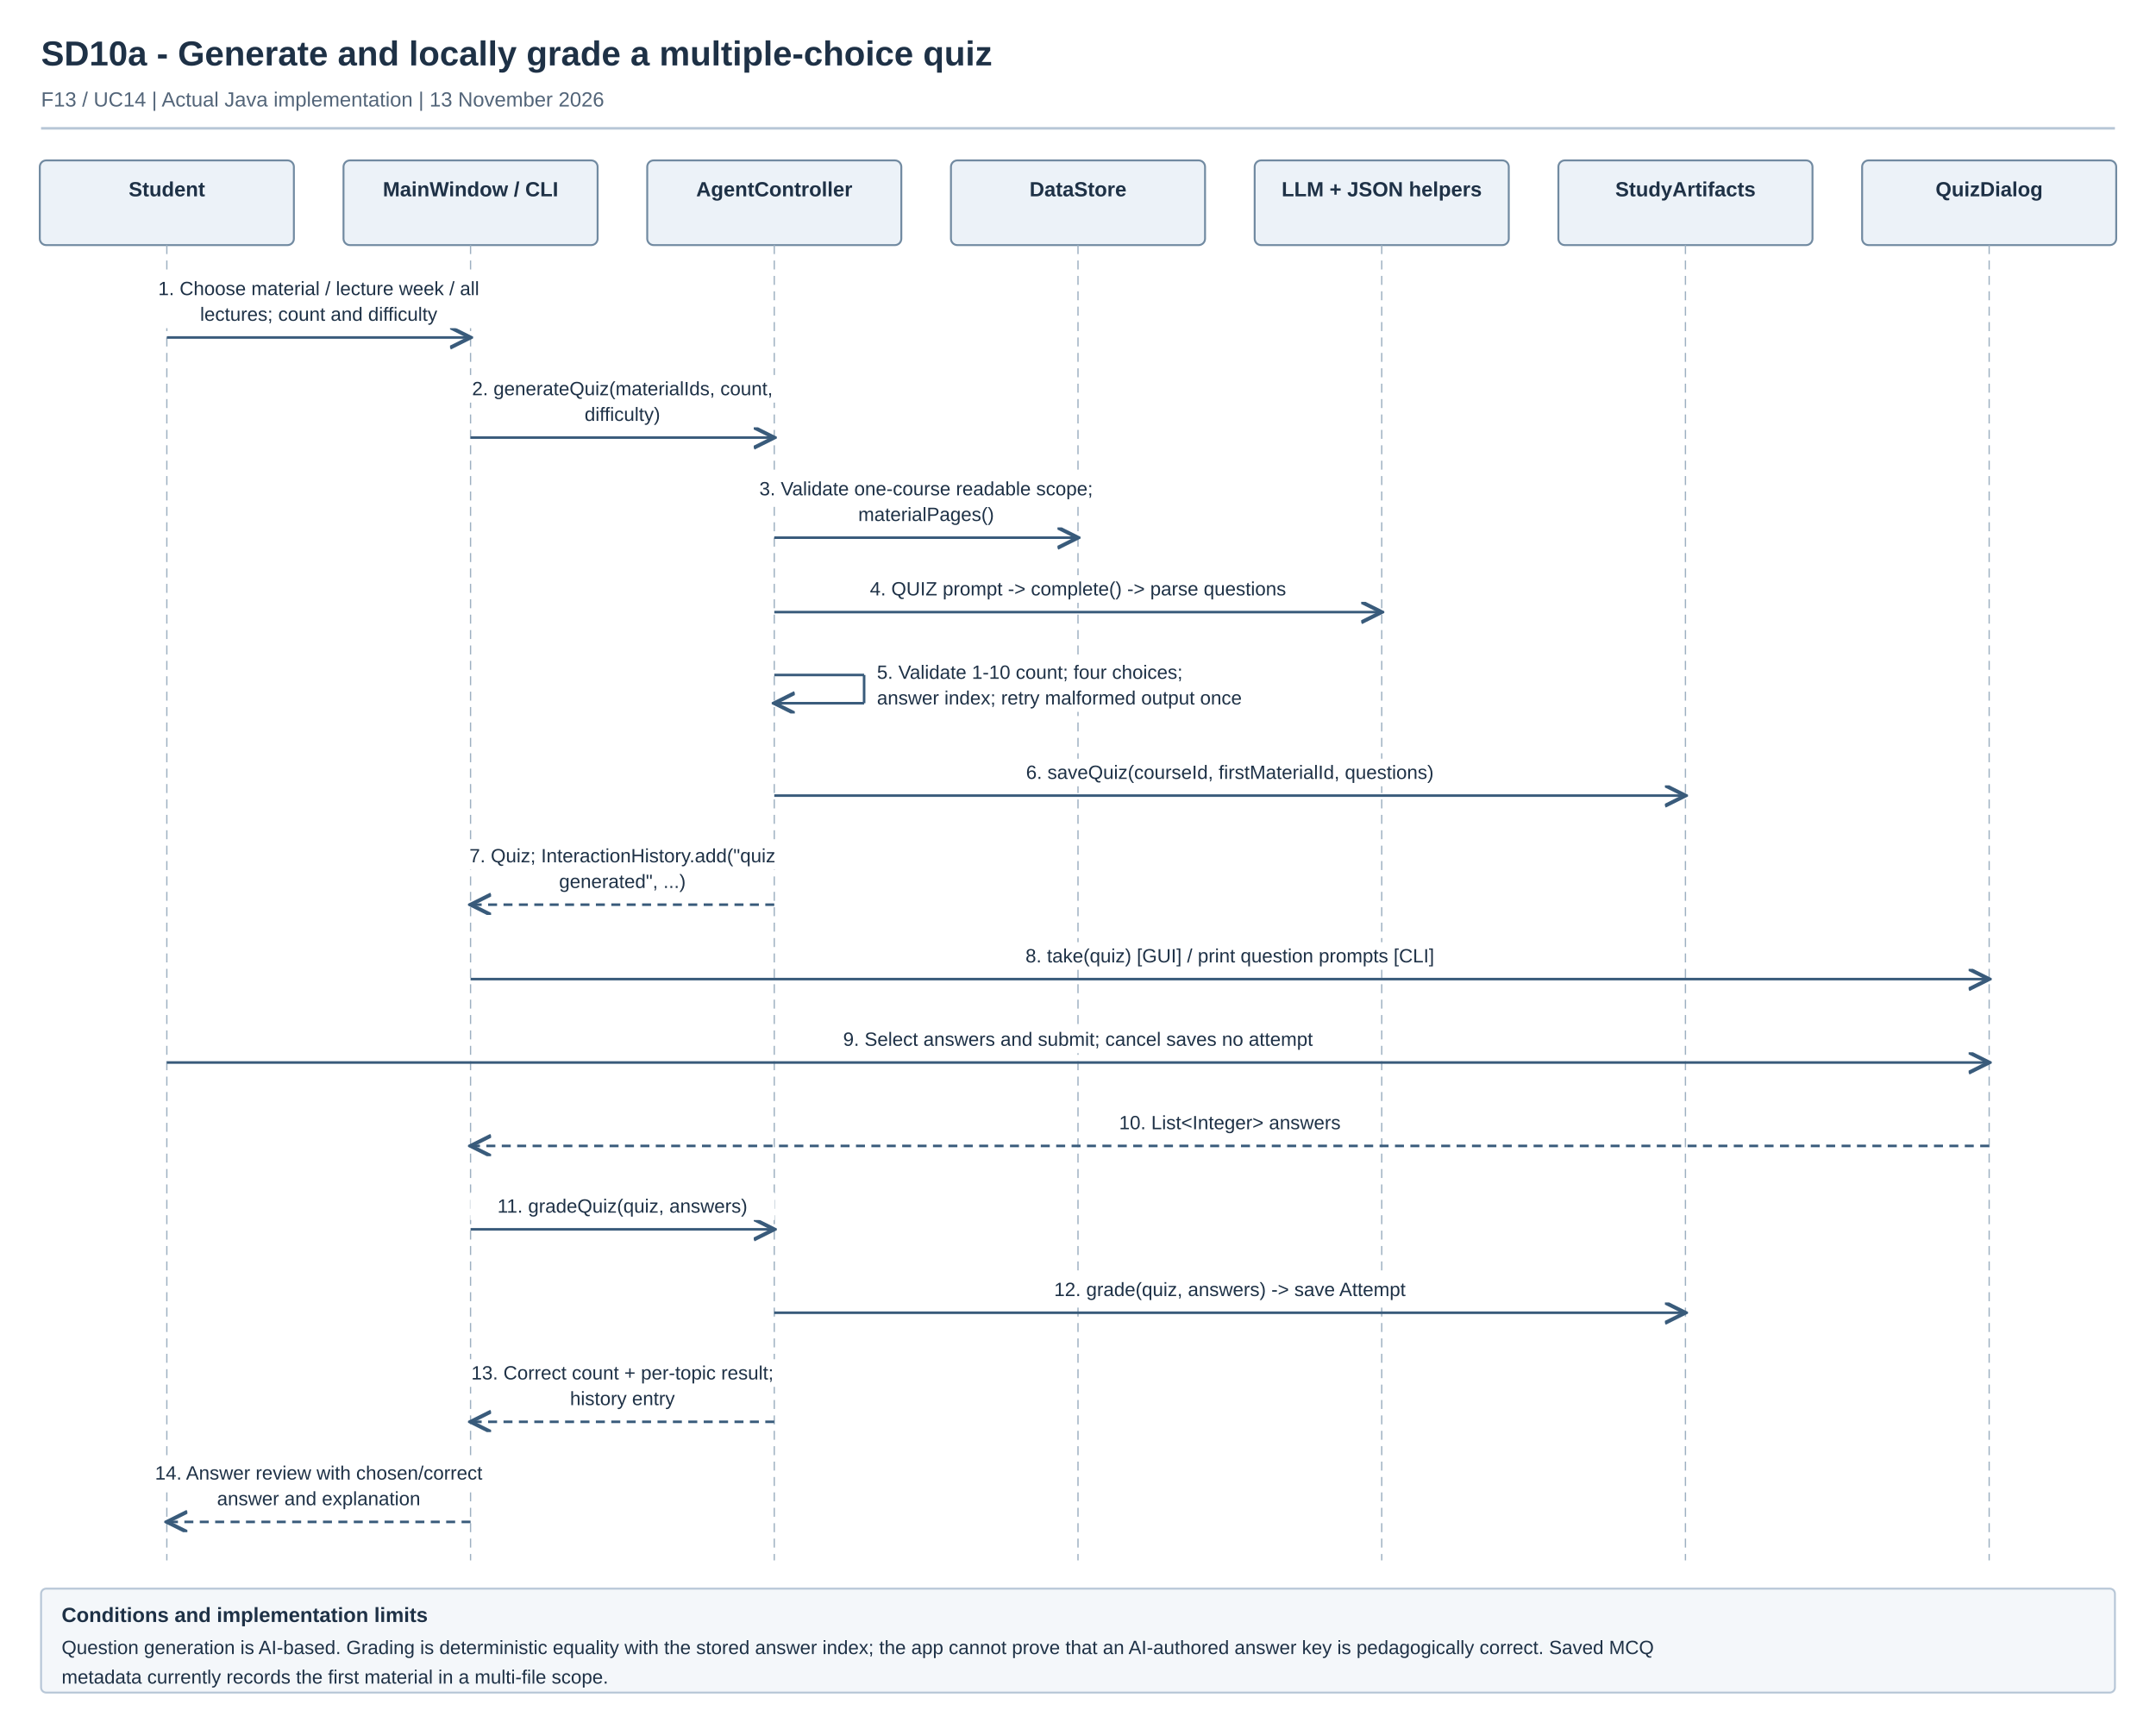
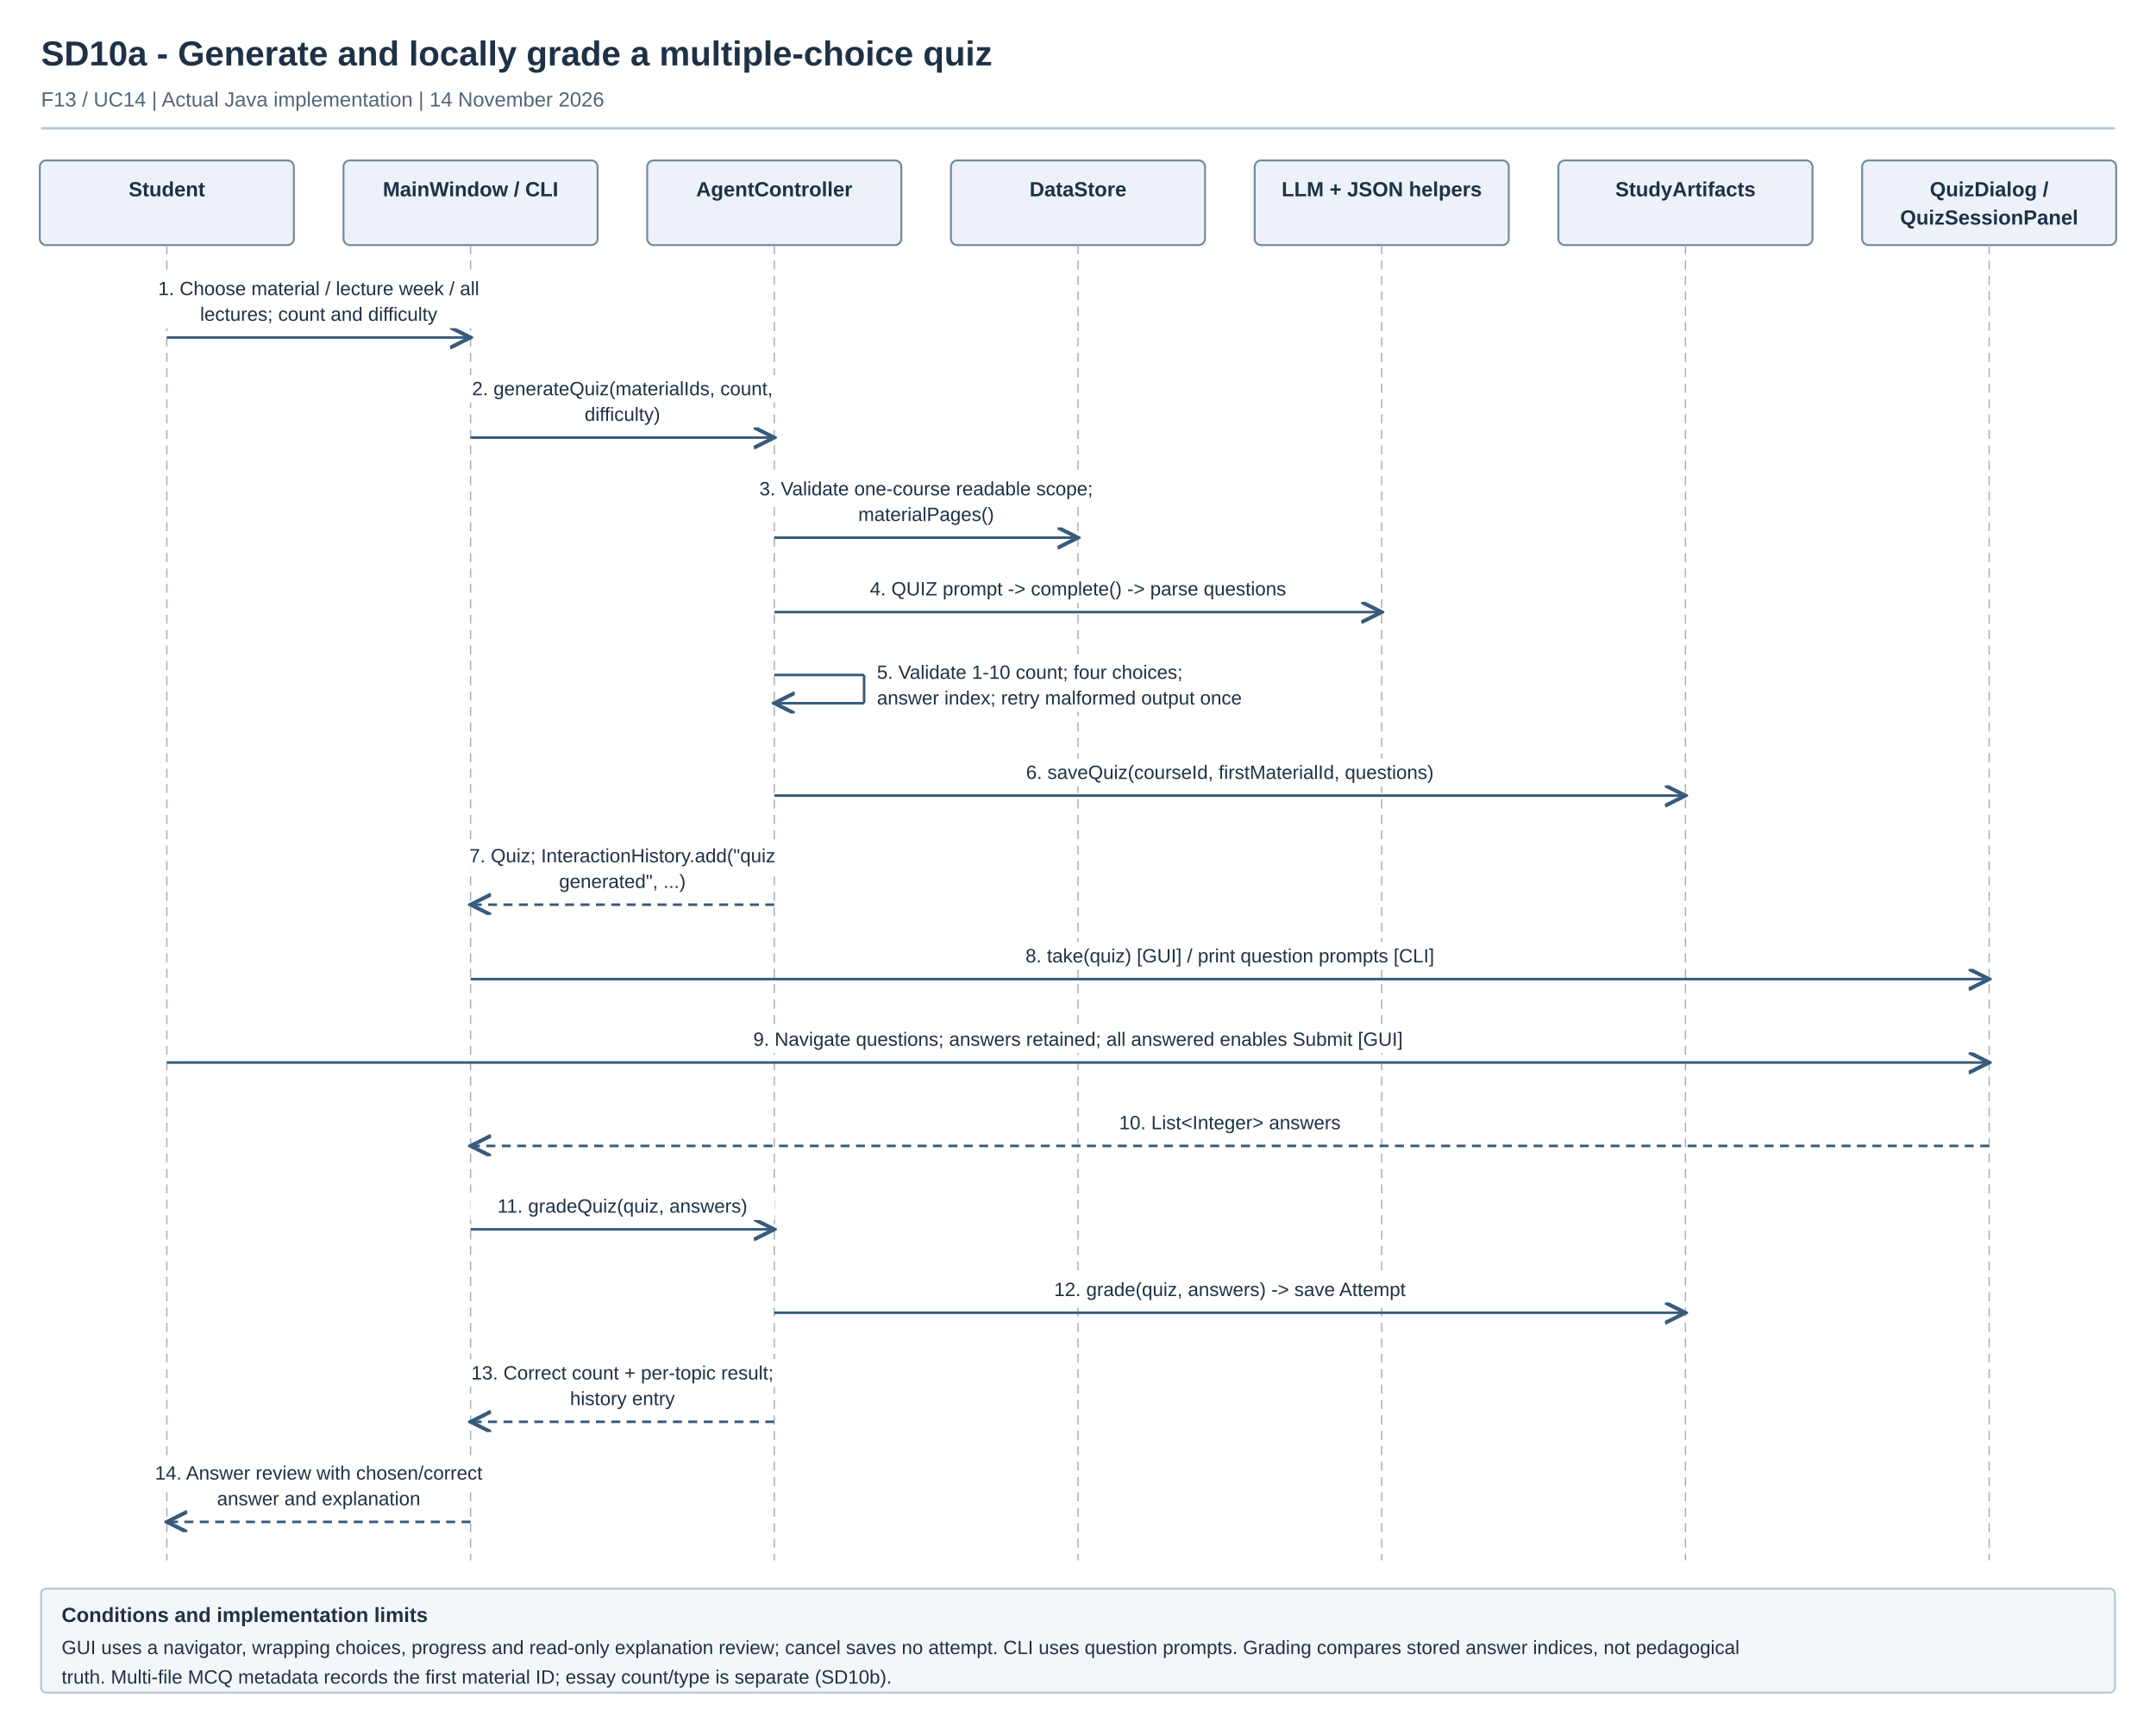
<svg xmlns="http://www.w3.org/2000/svg" width="1680" height="1352" viewBox="0 0 1680 1352">
  <defs>
    <marker id="arrow" markerWidth="9" markerHeight="9" refX="8" refY="4" orient="auto">
      <path d="M0,0 L8,4 L0,8" fill="none" stroke="#395b7b" stroke-width="1.5" />
    </marker>
  </defs>
  <rect x="0" y="0" width="1680" height="1352" rx="0" fill="#ffffff" stroke="#ffffff" stroke-width="1.5" />
  <text x="32" y="51" text-anchor="start" font-family="Segoe UI,Arial,sans-serif" font-size="27" font-weight="700" fill="#1e3146">SD10a - Generate and locally grade a multiple-choice quiz</text>
-   <text x="32" y="83" text-anchor="start" font-family="Segoe UI,Arial,sans-serif" font-size="16" font-weight="400" fill="#536579">F13 / UC14 | Actual Java implementation | 13 November 2026</text>
+   <text x="32" y="83" text-anchor="start" font-family="Segoe UI,Arial,sans-serif" font-size="16" font-weight="400" fill="#536579">F13 / UC14 | Actual Java implementation | 14 November 2026</text>
  <line x1="32" y1="100" x2="1648" y2="100" stroke="#b8c7d7" stroke-width="2" />
  <rect x="31.0" y="125" width="198" height="66" rx="5" fill="#ecf2f8" stroke="#718aa1" stroke-width="1.5" />
  <text x="130.0" y="153" text-anchor="middle" font-family="Segoe UI,Arial,sans-serif" font-size="16" font-weight="700" fill="#1e3146">Student</text>
  <line x1="130.0" y1="191" x2="130.0" y2="1216" stroke="#9db0c1" stroke-width="1" stroke-dasharray="7 5" />
  <rect x="267.667" y="125" width="198" height="66" rx="5" fill="#ecf2f8" stroke="#718aa1" stroke-width="1.5" />
  <text x="366.667" y="153" text-anchor="middle" font-family="Segoe UI,Arial,sans-serif" font-size="16" font-weight="700" fill="#1e3146">MainWindow / CLI</text>
  <line x1="366.667" y1="191" x2="366.667" y2="1216" stroke="#9db0c1" stroke-width="1" stroke-dasharray="7 5" />
  <rect x="504.333" y="125" width="198" height="66" rx="5" fill="#ecf2f8" stroke="#718aa1" stroke-width="1.5" />
  <text x="603.333" y="153" text-anchor="middle" font-family="Segoe UI,Arial,sans-serif" font-size="16" font-weight="700" fill="#1e3146">AgentController</text>
  <line x1="603.333" y1="191" x2="603.333" y2="1216" stroke="#9db0c1" stroke-width="1" stroke-dasharray="7 5" />
  <rect x="741.0" y="125" width="198" height="66" rx="5" fill="#ecf2f8" stroke="#718aa1" stroke-width="1.5" />
  <text x="840.0" y="153" text-anchor="middle" font-family="Segoe UI,Arial,sans-serif" font-size="16" font-weight="700" fill="#1e3146">DataStore</text>
  <line x1="840.0" y1="191" x2="840.0" y2="1216" stroke="#9db0c1" stroke-width="1" stroke-dasharray="7 5" />
  <rect x="977.667" y="125" width="198" height="66" rx="5" fill="#ecf2f8" stroke="#718aa1" stroke-width="1.5" />
  <text x="1076.667" y="153" text-anchor="middle" font-family="Segoe UI,Arial,sans-serif" font-size="16" font-weight="700" fill="#1e3146">LLM + JSON helpers</text>
  <line x1="1076.667" y1="191" x2="1076.667" y2="1216" stroke="#9db0c1" stroke-width="1" stroke-dasharray="7 5" />
  <rect x="1214.333" y="125" width="198" height="66" rx="5" fill="#ecf2f8" stroke="#718aa1" stroke-width="1.5" />
  <text x="1313.333" y="153" text-anchor="middle" font-family="Segoe UI,Arial,sans-serif" font-size="16" font-weight="700" fill="#1e3146">StudyArtifacts</text>
  <line x1="1313.333" y1="191" x2="1313.333" y2="1216" stroke="#9db0c1" stroke-width="1" stroke-dasharray="7 5" />
  <rect x="1451.0" y="125" width="198" height="66" rx="5" fill="#ecf2f8" stroke="#718aa1" stroke-width="1.5" />
-   <text x="1550.0" y="153" text-anchor="middle" font-family="Segoe UI,Arial,sans-serif" font-size="16" font-weight="700" fill="#1e3146">QuizDialog</text>
+   <text x="1550.0" y="153" text-anchor="middle" font-family="Segoe UI,Arial,sans-serif" font-size="16" font-weight="700" fill="#1e3146">QuizDialog /</text>
+   <text x="1550.0" y="175" text-anchor="middle" font-family="Segoe UI,Arial,sans-serif" font-size="16" font-weight="700" fill="#1e3146">QuizSessionPanel</text>
  <line x1="1550.0" y1="191" x2="1550.0" y2="1216" stroke="#9db0c1" stroke-width="1" stroke-dasharray="7 5" />
  <line x1="130.0" y1="263" x2="366.667" y2="263" stroke="#395b7b" stroke-width="2" marker-end="url(#arrow)" />
  <rect x="85.433" y="215" width="325.8" height="20" rx="0" fill="#ffffff" stroke="#ffffff" stroke-width="1.5" />
  <text x="248.333" y="230" text-anchor="middle" font-family="Segoe UI,Arial,sans-serif" font-size="15" font-weight="400" fill="#1e3146">1. Choose material / lecture week / all</text>
  <rect x="122.333" y="235" width="252" height="20" rx="0" fill="#ffffff" stroke="#ffffff" stroke-width="1.5" />
  <text x="248.333" y="250" text-anchor="middle" font-family="Segoe UI,Arial,sans-serif" font-size="15" font-weight="400" fill="#1e3146">lectures; count and difficulty</text>
  <line x1="366.667" y1="341" x2="603.333" y2="341" stroke="#395b7b" stroke-width="2" marker-end="url(#arrow)" />
  <rect x="338.5" y="293" width="293.0" height="20" rx="0" fill="#ffffff" stroke="#ffffff" stroke-width="1.5" />
  <text x="485" y="308" text-anchor="middle" font-family="Segoe UI,Arial,sans-serif" font-size="15" font-weight="400" fill="#1e3146">2. generateQuiz(materialIds, count,</text>
  <rect x="436.9" y="313" width="96.2" height="20" rx="0" fill="#ffffff" stroke="#ffffff" stroke-width="1.5" />
  <text x="485" y="328" text-anchor="middle" font-family="Segoe UI,Arial,sans-serif" font-size="15" font-weight="400" fill="#1e3146">difficulty)</text>
  <line x1="603.333" y1="419" x2="840.0" y2="419" stroke="#395b7b" stroke-width="2" marker-end="url(#arrow)" />
  <rect x="562.867" y="371" width="317.6" height="20" rx="0" fill="#ffffff" stroke="#ffffff" stroke-width="1.5" />
  <text x="721.667" y="386" text-anchor="middle" font-family="Segoe UI,Arial,sans-serif" font-size="15" font-weight="400" fill="#1e3146">3. Validate one-course readable scope;</text>
  <rect x="657.167" y="391" width="129.0" height="20" rx="0" fill="#ffffff" stroke="#ffffff" stroke-width="1.5" />
  <text x="721.667" y="406" text-anchor="middle" font-family="Segoe UI,Arial,sans-serif" font-size="15" font-weight="400" fill="#1e3146">materialPages()</text>
  <line x1="603.333" y1="477" x2="1076.667" y2="477" stroke="#395b7b" stroke-width="2" marker-end="url(#arrow)" />
  <rect x="644.3" y="449" width="391.4" height="20" rx="0" fill="#ffffff" stroke="#ffffff" stroke-width="1.5" />
  <text x="840" y="464" text-anchor="middle" font-family="Segoe UI,Arial,sans-serif" font-size="15" font-weight="400" fill="#1e3146">4. QUIZ prompt -&gt; complete() -&gt; parse questions</text>
  <line x1="603.333" y1="526" x2="673.333" y2="526" stroke="#395b7b" stroke-width="2" />
  <line x1="673.333" y1="526" x2="673.333" y2="548" stroke="#395b7b" stroke-width="2" />
  <line x1="673.333" y1="548" x2="603.333" y2="548" stroke="#395b7b" stroke-width="2" marker-end="url(#arrow)" />
  <rect x="680.333" y="514" width="309.4" height="20" rx="0" fill="#ffffff" stroke="#ffffff" stroke-width="1.5" />
  <text x="683.333" y="529" text-anchor="start" font-family="Segoe UI,Arial,sans-serif" font-size="15" font-weight="400" fill="#1e3146">5. Validate 1-10 count; four choices;</text>
  <rect x="680.333" y="534" width="342.2" height="20" rx="0" fill="#ffffff" stroke="#ffffff" stroke-width="1.5" />
  <text x="683.333" y="549" text-anchor="start" font-family="Segoe UI,Arial,sans-serif" font-size="15" font-weight="400" fill="#1e3146">answer index; retry malformed output once</text>
  <line x1="603.333" y1="620" x2="1313.333" y2="620" stroke="#395b7b" stroke-width="2" marker-end="url(#arrow)" />
  <rect x="754.433" y="592" width="407.8" height="20" rx="0" fill="#ffffff" stroke="#ffffff" stroke-width="1.5" />
  <text x="958.333" y="607" text-anchor="middle" font-family="Segoe UI,Arial,sans-serif" font-size="15" font-weight="400" fill="#1e3146">6. saveQuiz(courseId, firstMaterialId, questions)</text>
  <line x1="603.333" y1="705" x2="366.667" y2="705" stroke="#395b7b" stroke-width="2" stroke-dasharray="7 5" marker-end="url(#arrow)" />
  <rect x="330.3" y="657" width="309.4" height="20" rx="0" fill="#ffffff" stroke="#ffffff" stroke-width="1.5" />
  <text x="485" y="672" text-anchor="middle" font-family="Segoe UI,Arial,sans-serif" font-size="15" font-weight="400" fill="#1e3146">7. Quiz; InteractionHistory.add("quiz</text>
  <rect x="416.4" y="677" width="137.2" height="20" rx="0" fill="#ffffff" stroke="#ffffff" stroke-width="1.5" />
  <text x="485" y="692" text-anchor="middle" font-family="Segoe UI,Arial,sans-serif" font-size="15" font-weight="400" fill="#1e3146">generated", ...)</text>
  <line x1="366.667" y1="763" x2="1550.0" y2="763" stroke="#395b7b" stroke-width="2" marker-end="url(#arrow)" />
  <rect x="750.333" y="735" width="416" height="20" rx="0" fill="#ffffff" stroke="#ffffff" stroke-width="1.5" />
  <text x="958.333" y="750" text-anchor="middle" font-family="Segoe UI,Arial,sans-serif" font-size="15" font-weight="400" fill="#1e3146">8. take(quiz) [GUI] / print question prompts [CLI]</text>
  <line x1="130.0" y1="828" x2="1550.0" y2="828" stroke="#395b7b" stroke-width="2" marker-end="url(#arrow)" />
-   <rect x="619.7" y="800" width="440.6" height="20" rx="0" fill="#ffffff" stroke="#ffffff" stroke-width="1.5" />
-   <text x="840.0" y="815" text-anchor="middle" font-family="Segoe UI,Arial,sans-serif" font-size="15" font-weight="400" fill="#1e3146">9. Select answers and submit; cancel saves no attempt</text>
+   <rect x="533.6" y="800" width="612.8" height="20" rx="0" fill="#ffffff" stroke="#ffffff" stroke-width="1.5" />
+   <text x="840.0" y="815" text-anchor="middle" font-family="Segoe UI,Arial,sans-serif" font-size="15" font-weight="400" fill="#1e3146">9. Navigate questions; answers retained; all answered enables Submit [GUI]</text>
  <line x1="1550.0" y1="893" x2="366.667" y2="893" stroke="#395b7b" stroke-width="2" stroke-dasharray="7 5" marker-end="url(#arrow)" />
  <rect x="852.833" y="865" width="211" height="20" rx="0" fill="#ffffff" stroke="#ffffff" stroke-width="1.5" />
  <text x="958.333" y="880" text-anchor="middle" font-family="Segoe UI,Arial,sans-serif" font-size="15" font-weight="400" fill="#1e3146">10. List&lt;Integer&gt; answers</text>
  <line x1="366.667" y1="958" x2="603.333" y2="958" stroke="#395b7b" stroke-width="2" marker-end="url(#arrow)" />
  <rect x="367.2" y="930" width="235.6" height="20" rx="0" fill="#ffffff" stroke="#ffffff" stroke-width="1.5" />
  <text x="485" y="945" text-anchor="middle" font-family="Segoe UI,Arial,sans-serif" font-size="15" font-weight="400" fill="#1e3146">11. gradeQuiz(quiz, answers)</text>
  <line x1="603.333" y1="1023" x2="1313.333" y2="1023" stroke="#395b7b" stroke-width="2" marker-end="url(#arrow)" />
  <rect x="791.333" y="995" width="334.0" height="20" rx="0" fill="#ffffff" stroke="#ffffff" stroke-width="1.5" />
  <text x="958.333" y="1010" text-anchor="middle" font-family="Segoe UI,Arial,sans-serif" font-size="15" font-weight="400" fill="#1e3146">12. grade(quiz, answers) -&gt; save Attempt</text>
  <line x1="603.333" y1="1108" x2="366.667" y2="1108" stroke="#395b7b" stroke-width="2" stroke-dasharray="7 5" marker-end="url(#arrow)" />
  <rect x="330.3" y="1060" width="309.4" height="20" rx="0" fill="#ffffff" stroke="#ffffff" stroke-width="1.5" />
  <text x="485" y="1075" text-anchor="middle" font-family="Segoe UI,Arial,sans-serif" font-size="15" font-weight="400" fill="#1e3146">13. Correct count + per-topic result;</text>
  <rect x="428.7" y="1080" width="112.6" height="20" rx="0" fill="#ffffff" stroke="#ffffff" stroke-width="1.5" />
  <text x="485" y="1095" text-anchor="middle" font-family="Segoe UI,Arial,sans-serif" font-size="15" font-weight="400" fill="#1e3146">history entry</text>
  <line x1="366.667" y1="1186" x2="130.0" y2="1186" stroke="#395b7b" stroke-width="2" stroke-dasharray="7 5" marker-end="url(#arrow)" />
  <rect x="93.633" y="1138" width="309.4" height="20" rx="0" fill="#ffffff" stroke="#ffffff" stroke-width="1.5" />
  <text x="248.333" y="1153" text-anchor="middle" font-family="Segoe UI,Arial,sans-serif" font-size="15" font-weight="400" fill="#1e3146">14. Answer review with chosen/correct</text>
  <rect x="155.133" y="1158" width="186.4" height="20" rx="0" fill="#ffffff" stroke="#ffffff" stroke-width="1.5" />
  <text x="248.333" y="1173" text-anchor="middle" font-family="Segoe UI,Arial,sans-serif" font-size="15" font-weight="400" fill="#1e3146">answer and explanation</text>
  <rect x="32" y="1238" width="1616" height="81" rx="4" fill="#f4f7fa" stroke="#b8c7d7" stroke-width="1.5" />
  <text x="48" y="1264" text-anchor="start" font-family="Segoe UI,Arial,sans-serif" font-size="16" font-weight="700" fill="#1e3146">Conditions and implementation limits</text>
-   <text x="48" y="1289" text-anchor="start" font-family="Segoe UI,Arial,sans-serif" font-size="15" font-weight="400" fill="#1e3146">Question generation is AI-based. Grading is deterministic equality with the stored answer index; the app cannot prove that an AI-authored answer key is pedagogically correct. Saved MCQ</text>
-   <text x="48" y="1312" text-anchor="start" font-family="Segoe UI,Arial,sans-serif" font-size="15" font-weight="400" fill="#1e3146">metadata currently records the first material in a multi-file scope.</text>
+   <text x="48" y="1289" text-anchor="start" font-family="Segoe UI,Arial,sans-serif" font-size="15" font-weight="400" fill="#1e3146">GUI uses a navigator, wrapping choices, progress and read-only explanation review; cancel saves no attempt. CLI uses question prompts. Grading compares stored answer indices, not pedagogical</text>
+   <text x="48" y="1312" text-anchor="start" font-family="Segoe UI,Arial,sans-serif" font-size="15" font-weight="400" fill="#1e3146">truth. Multi-file MCQ metadata records the first material ID; essay count/type is separate (SD10b).</text>
</svg>
